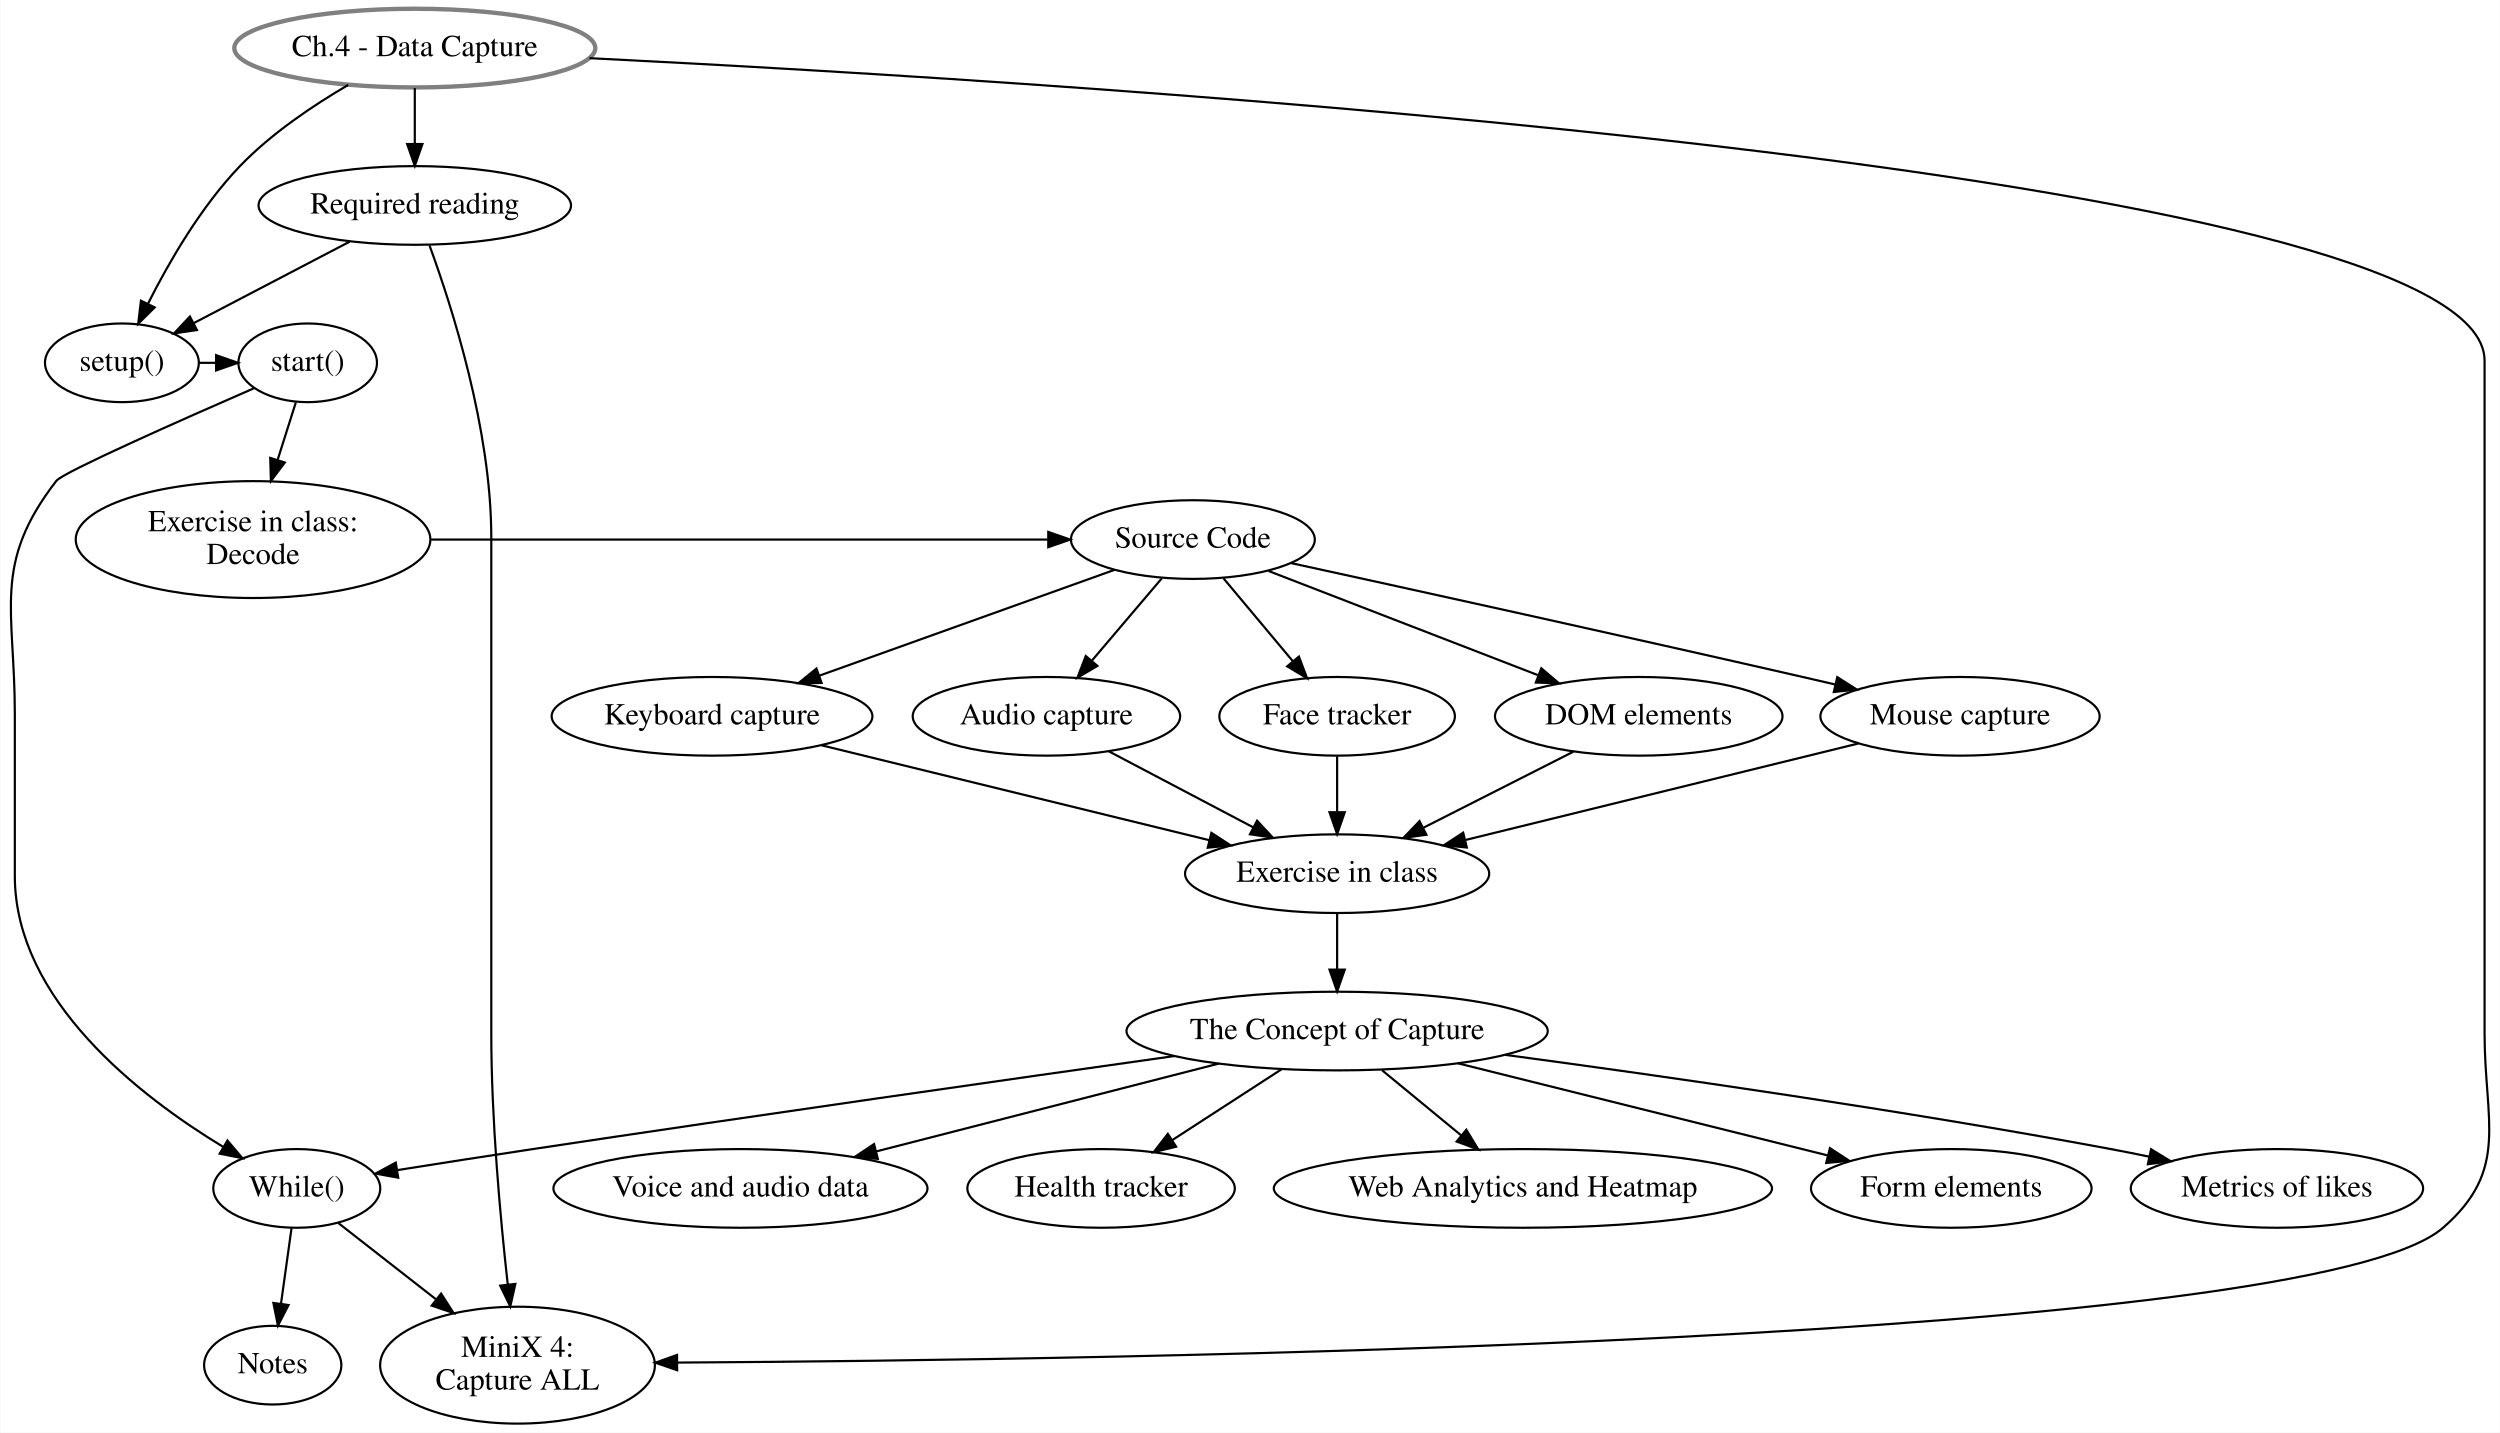
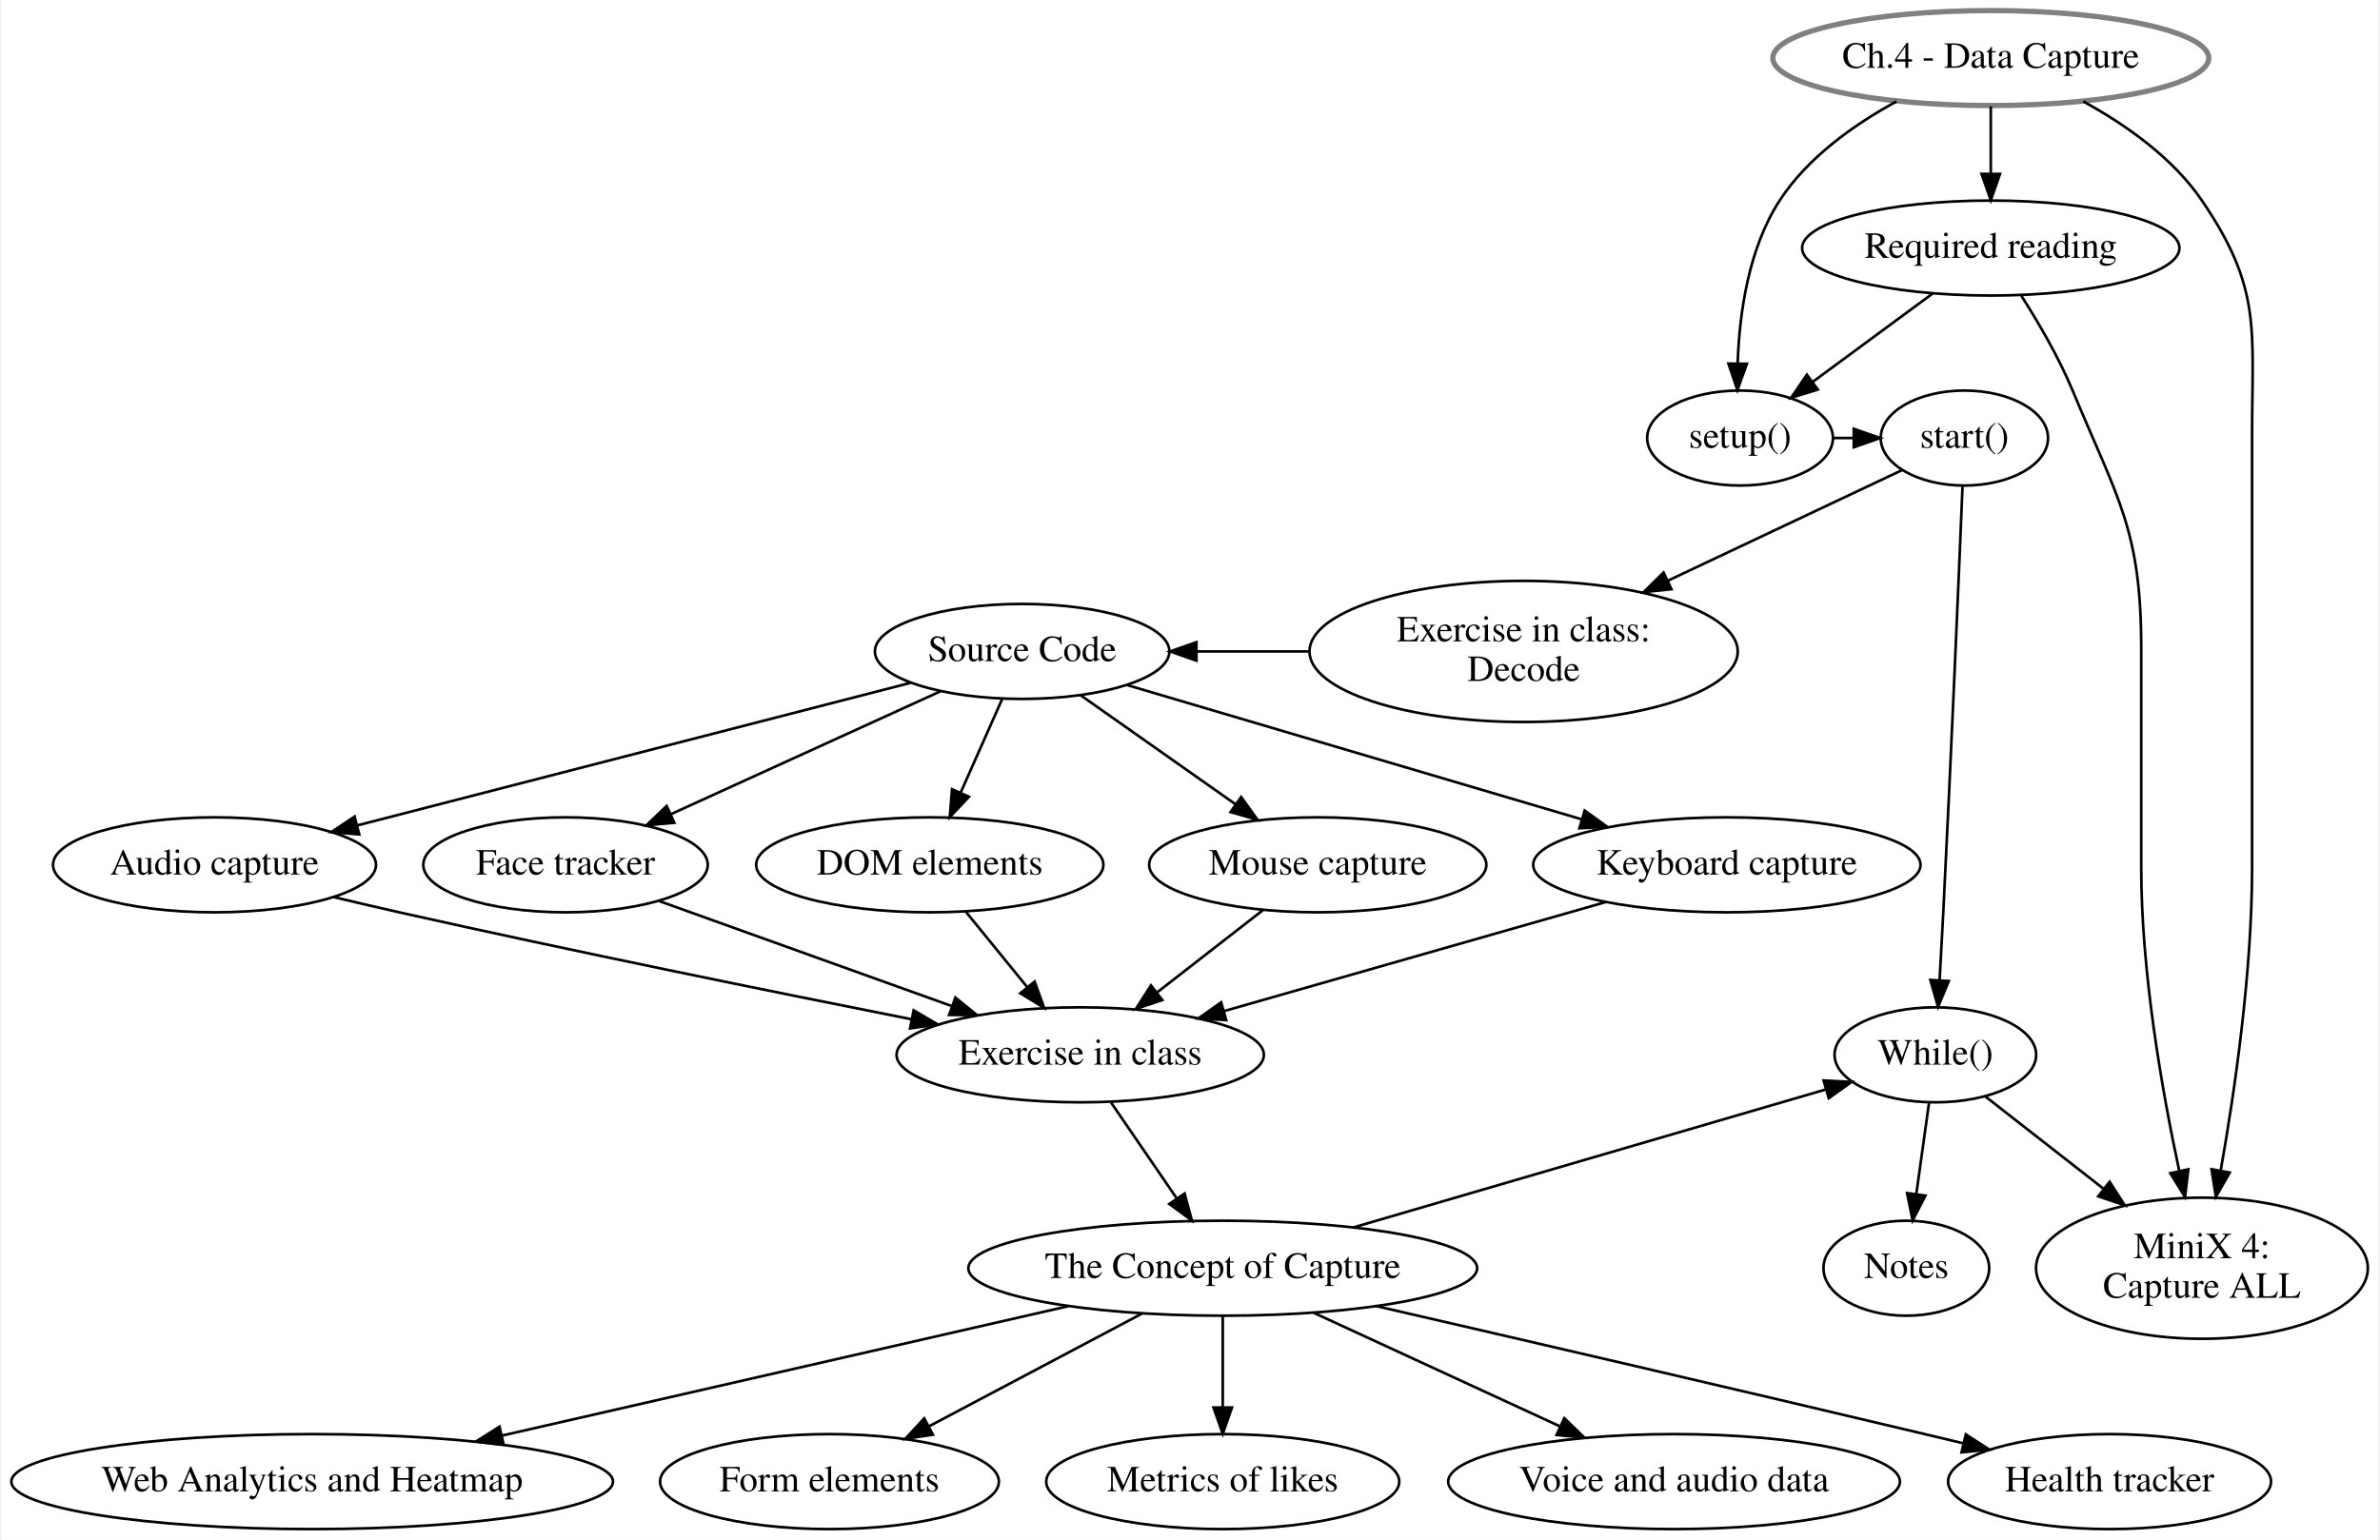
- <svg xmlns="http://www.w3.org/2000/svg" width="1143pt" height="655pt" viewBox="0.00 0.00 1143.50 655.48">
-   <g id="graph0" class="graph" transform="scale(1 1) rotate(0) translate(4 651.48)">
-     <polygon fill="white" stroke="none" points="-4,4 -4,-651.48 1139.5,-651.48 1139.5,4 -4,4" />
+ <svg xmlns="http://www.w3.org/2000/svg" width="901pt" height="583pt" viewBox="0.00 0.00 900.67 583.48">
+   <g id="graph0" class="graph" transform="scale(1 1) rotate(0) translate(4 579.48)">
+     <polygon fill="white" stroke="none" points="-4,4 -4,-579.48 896.672,-579.48 896.672,4 -4,4" />
    <g id="node1" class="node">
-       <ellipse fill="none" stroke="grey" stroke-width="2" cx="185.613" cy="-629.48" rx="82.585" ry="18" />
-       <text text-anchor="middle" x="185.613" y="-625.78" font-family="Times,serif" font-size="14.00">Ch.4 - Data Capture</text>
+       <ellipse fill="none" stroke="grey" stroke-width="2" cx="749.74" cy="-557.48" rx="82.585" ry="18" />
+       <text text-anchor="middle" x="749.74" y="-553.78" font-family="Times,serif" font-size="14.00">Ch.4 - Data Capture</text>
    </g>
    <g id="node2" class="node">
-       <ellipse fill="none" stroke="black" cx="51.612" cy="-485.48" rx="35.194" ry="18" />
-       <text text-anchor="middle" x="51.612" y="-481.78" font-family="Times,serif" font-size="14.00">setup()</text>
+       <ellipse fill="none" stroke="black" cx="654.74" cy="-413.48" rx="35.194" ry="18" />
+       <text text-anchor="middle" x="654.74" y="-409.78" font-family="Times,serif" font-size="14.00">setup()</text>
    </g>
    <g id="edge1" class="edge">
-       <path fill="none" stroke="black" d="M155.156,-612.619C139.144,-603.276 119.927,-590.376 105.613,-575.48 87.803,-556.949 73.117,-531.541 63.579,-512.616" />
-       <polygon fill="black" stroke="black" points="66.603,-510.832 59.071,-503.381 60.312,-513.903 66.603,-510.832" />
+       <path fill="none" stroke="black" d="M713.991,-541.028C697.985,-532.299 680.362,-519.824 669.74,-503.48 657.891,-485.249 654.48,-460.632 653.841,-441.909" />
+       <polygon fill="black" stroke="black" points="657.339,-441.625 653.742,-431.659 650.339,-441.693 657.339,-441.625" />
    </g>
    <g id="node19" class="node">
-       <ellipse fill="none" stroke="black" cx="232.613" cy="-26.87" rx="62.865" ry="26.741" />
-       <text text-anchor="middle" x="232.613" y="-30.67" font-family="Times,serif" font-size="14.00">MiniX 4: </text>
-       <text text-anchor="middle" x="232.613" y="-15.67" font-family="Times,serif" font-size="14.00">Capture ALL</text>
+       <ellipse fill="none" stroke="black" cx="829.74" cy="-98.87" rx="62.865" ry="26.741" />
+       <text text-anchor="middle" x="829.74" y="-102.67" font-family="Times,serif" font-size="14.00">MiniX 4: </text>
+       <text text-anchor="middle" x="829.74" y="-87.67" font-family="Times,serif" font-size="14.00">Capture ALL</text>
    </g>
    <g id="edge6" class="edge">
-       <path fill="none" stroke="black" d="M265.537,-624.868C493.846,-613.494 1132.61,-573.864 1132.61,-486.48 1132.61,-486.48 1132.61,-486.48 1132.61,-178.74 1132.61,-138.293 1144.15,-116.267 1113.61,-89.74 1053.24,-37.293 506.183,-29.239 305.764,-28.054" />
-       <polygon fill="black" stroke="black" points="305.648,-24.553 295.629,-27.998 305.609,-31.553 305.648,-24.553" />
+       <path fill="none" stroke="black" d="M784.769,-541.045C800.81,-532.258 818.672,-519.728 829.74,-503.48 852.511,-470.052 848.74,-454.927 848.74,-414.48 848.74,-414.48 848.74,-414.48 848.74,-250.74 848.74,-211.303 842.27,-166.518 836.881,-136.055" />
+       <polygon fill="black" stroke="black" points="840.269,-135.12 835.032,-125.91 833.382,-136.375 840.269,-135.12" />
    </g>
    <g id="node20" class="node">
-       <ellipse fill="none" stroke="black" cx="185.613" cy="-557.48" rx="71.487" ry="18" />
-       <text text-anchor="middle" x="185.613" y="-553.78" font-family="Times,serif" font-size="14.00">Required reading</text>
+       <ellipse fill="none" stroke="black" cx="749.74" cy="-485.48" rx="71.487" ry="18" />
+       <text text-anchor="middle" x="749.74" y="-481.78" font-family="Times,serif" font-size="14.00">Required reading</text>
    </g>
    <g id="edge5" class="edge">
-       <path fill="none" stroke="black" d="M185.613,-611.177C185.613,-603.463 185.613,-594.193 185.613,-585.593" />
-       <polygon fill="black" stroke="black" points="189.113,-585.585 185.613,-575.585 182.113,-585.585 189.113,-585.585" />
+       <path fill="none" stroke="black" d="M749.74,-539.177C749.74,-531.463 749.74,-522.193 749.74,-513.593" />
+       <polygon fill="black" stroke="black" points="753.24,-513.585 749.74,-503.585 746.24,-513.585 753.24,-513.585" />
    </g>
    <g id="node3" class="node">
-       <ellipse fill="none" stroke="black" cx="136.613" cy="-485.48" rx="31.695" ry="18" />
-       <text text-anchor="middle" x="136.613" y="-481.78" font-family="Times,serif" font-size="14.00">start()</text>
+       <ellipse fill="none" stroke="black" cx="739.74" cy="-413.48" rx="31.695" ry="18" />
+       <text text-anchor="middle" x="739.74" y="-409.78" font-family="Times,serif" font-size="14.00">start()</text>
    </g>
    <g id="edge2" class="edge">
-       <path fill="none" stroke="black" d="M86.808,-485.48C89.418,-485.48 92.028,-485.48 94.638,-485.48" />
-       <polygon fill="black" stroke="black" points="94.706,-488.98 104.706,-485.48 94.706,-481.98 94.706,-488.98" />
+       <path fill="none" stroke="black" d="M689.935,-413.48C692.545,-413.48 695.156,-413.48 697.766,-413.48" />
+       <polygon fill="black" stroke="black" points="697.834,-416.98 707.834,-413.48 697.834,-409.98 697.834,-416.98" />
    </g>
    <g id="node4" class="node">
-       <ellipse fill="none" stroke="black" cx="111.613" cy="-404.61" rx="81.135" ry="26.741" />
-       <text text-anchor="middle" x="111.613" y="-408.41" font-family="Times,serif" font-size="14.00">Exercise in class: </text>
-       <text text-anchor="middle" x="111.613" y="-393.41" font-family="Times,serif" font-size="14.00">Decode</text>
+       <ellipse fill="none" stroke="black" cx="572.74" cy="-332.61" rx="81.135" ry="26.741" />
+       <text text-anchor="middle" x="572.74" y="-336.41" font-family="Times,serif" font-size="14.00">Exercise in class: </text>
+       <text text-anchor="middle" x="572.74" y="-321.41" font-family="Times,serif" font-size="14.00">Decode</text>
    </g>
    <g id="edge3" class="edge">
-       <path fill="none" stroke="black" d="M131.188,-467.367C128.741,-459.648 125.755,-450.228 122.86,-441.093" />
-       <polygon fill="black" stroke="black" points="126.141,-439.862 119.783,-431.387 119.469,-441.978 126.141,-439.862" />
+       <path fill="none" stroke="black" d="M716.167,-401.347C693.19,-390.496 657.416,-373.601 627.345,-359.399" />
+       <polygon fill="black" stroke="black" points="628.754,-356.193 618.217,-355.088 625.764,-362.523 628.754,-356.193" />
    </g>
    <g id="node18" class="node">
-       <ellipse fill="none" stroke="black" cx="131.613" cy="-107.74" rx="38.194" ry="18" />
-       <text text-anchor="middle" x="131.613" y="-104.04" font-family="Times,serif" font-size="14.00">While()</text>
+       <ellipse fill="none" stroke="black" cx="728.74" cy="-179.74" rx="38.194" ry="18" />
+       <text text-anchor="middle" x="728.74" y="-176.04" font-family="Times,serif" font-size="14.00">While()</text>
    </g>
    <g id="edge25" class="edge">
-       <path fill="none" stroke="black" d="M112.2,-473.917C79.338,-459.598 24.61,-435.363 21.613,-431.48 -7.838,-393.342 2.613,-372.926 2.613,-324.74 2.613,-324.74 2.613,-324.74 2.613,-250.74 2.613,-194.004 59.729,-149.901 97.951,-126.739" />
-       <polygon fill="black" stroke="black" points="99.89,-129.659 106.74,-121.576 96.345,-123.623 99.89,-129.659" />
+       <path fill="none" stroke="black" d="M739.046,-395.472C737.734,-363.695 734.751,-293.148 731.74,-233.74 731.318,-225.42 730.82,-216.368 730.353,-208.138" />
+       <polygon fill="black" stroke="black" points="733.834,-207.705 729.764,-197.923 726.845,-208.108 733.834,-207.705" />
    </g>
    <g id="node5" class="node">
-       <ellipse fill="none" stroke="black" cx="541.613" cy="-404.61" rx="55.79" ry="18" />
-       <text text-anchor="middle" x="541.613" y="-400.91" font-family="Times,serif" font-size="14.00">Source Code</text>
+       <ellipse fill="none" stroke="black" cx="382.74" cy="-332.61" rx="55.79" ry="18" />
+       <text text-anchor="middle" x="382.74" y="-328.91" font-family="Times,serif" font-size="14.00">Source Code</text>
    </g>
    <g id="edge4" class="edge">
-       <path fill="none" stroke="black" d="M193.077,-404.61C287.109,-404.61 381.141,-404.61 475.173,-404.61" />
-       <polygon fill="black" stroke="black" points="475.452,-408.11 485.452,-404.61 475.452,-401.11 475.452,-408.11" />
+       <path fill="none" stroke="black" d="M491.367,-332.61C477.26,-332.61 463.153,-332.61 449.047,-332.61" />
+       <polygon fill="black" stroke="black" points="448.775,-329.11 438.775,-332.61 448.775,-336.11 448.775,-329.11" />
    </g>
    <g id="node6" class="node">
-       <ellipse fill="none" stroke="black" cx="745.613" cy="-323.74" rx="65.789" ry="18" />
-       <text text-anchor="middle" x="745.613" y="-320.04" font-family="Times,serif" font-size="14.00">DOM elements</text>
+       <ellipse fill="none" stroke="black" cx="347.74" cy="-251.74" rx="65.789" ry="18" />
+       <text text-anchor="middle" x="347.74" y="-248.04" font-family="Times,serif" font-size="14.00">DOM elements</text>
    </g>
    <g id="edge9" class="edge">
-       <path fill="none" stroke="black" d="M576.218,-390.231C610.132,-377.119 662.038,-357.051 699.454,-342.586" />
-       <polygon fill="black" stroke="black" points="701.049,-345.722 709.114,-338.851 698.524,-339.193 701.049,-345.722" />
+       <path fill="none" stroke="black" d="M375.145,-314.497C370.559,-304.161 364.619,-290.776 359.442,-279.11" />
+       <polygon fill="black" stroke="black" points="362.575,-277.541 355.32,-269.82 356.177,-280.38 362.575,-277.541" />
    </g>
    <g id="node7" class="node">
-       <ellipse fill="none" stroke="black" cx="892.613" cy="-323.74" rx="63.889" ry="18" />
-       <text text-anchor="middle" x="892.613" y="-320.04" font-family="Times,serif" font-size="14.00">Mouse capture</text>
+       <ellipse fill="none" stroke="black" cx="494.74" cy="-251.74" rx="63.889" ry="18" />
+       <text text-anchor="middle" x="494.74" y="-248.04" font-family="Times,serif" font-size="14.00">Mouse capture</text>
    </g>
    <g id="edge10" class="edge">
-       <path fill="none" stroke="black" d="M586.594,-393.833C641.774,-381.793 738.153,-360.617 820.613,-341.74 825.495,-340.622 830.561,-339.451 835.641,-338.267" />
-       <polygon fill="black" stroke="black" points="836.444,-341.674 845.384,-335.989 834.85,-334.858 836.444,-341.674" />
+       <path fill="none" stroke="black" d="M404.868,-316.028C421.674,-304.193 445,-287.767 463.676,-274.615" />
+       <polygon fill="black" stroke="black" points="465.728,-277.451 471.889,-268.831 461.698,-271.727 465.728,-277.451" />
    </g>
    <g id="node8" class="node">
-       <ellipse fill="none" stroke="black" cx="321.613" cy="-323.74" rx="73.387" ry="18" />
-       <text text-anchor="middle" x="321.613" y="-320.04" font-family="Times,serif" font-size="14.00">Keyboard capture</text>
+       <ellipse fill="none" stroke="black" cx="649.74" cy="-251.74" rx="73.387" ry="18" />
+       <text text-anchor="middle" x="649.74" y="-248.04" font-family="Times,serif" font-size="14.00">Keyboard capture</text>
    </g>
    <g id="edge11" class="edge">
-       <path fill="none" stroke="black" d="M505.776,-390.763C469.029,-377.589 411.614,-357.006 370.664,-342.325" />
-       <polygon fill="black" stroke="black" points="371.747,-338.995 361.153,-338.915 369.385,-345.585 371.747,-338.995" />
+       <path fill="none" stroke="black" d="M422.424,-319.888C468.143,-306.383 543.544,-284.11 594.863,-268.95" />
+       <polygon fill="black" stroke="black" points="595.872,-272.302 604.471,-266.112 593.889,-265.589 595.872,-272.302" />
    </g>
    <g id="node9" class="node">
-       <ellipse fill="none" stroke="black" cx="474.613" cy="-323.74" rx="61.189" ry="18" />
-       <text text-anchor="middle" x="474.613" y="-320.04" font-family="Times,serif" font-size="14.00">Audio capture</text>
+       <ellipse fill="none" stroke="black" cx="76.74" cy="-251.74" rx="61.189" ry="18" />
+       <text text-anchor="middle" x="76.74" y="-248.04" font-family="Times,serif" font-size="14.00">Audio capture</text>
    </g>
    <g id="edge12" class="edge">
-       <path fill="none" stroke="black" d="M527.404,-386.884C518.076,-375.904 505.723,-361.362 495.311,-349.106" />
-       <polygon fill="black" stroke="black" points="497.943,-346.798 488.801,-341.442 492.608,-351.33 497.943,-346.798" />
+       <path fill="none" stroke="black" d="M340.513,-320.726C285.958,-306.665 190.903,-282.165 131.033,-266.734" />
+       <polygon fill="black" stroke="black" points="131.567,-263.257 121.01,-264.151 129.82,-270.036 131.567,-263.257" />
    </g>
    <g id="node10" class="node">
-       <ellipse fill="none" stroke="black" cx="607.613" cy="-323.74" rx="53.891" ry="18" />
-       <text text-anchor="middle" x="607.613" y="-320.04" font-family="Times,serif" font-size="14.00">Face tracker</text>
+       <ellipse fill="none" stroke="black" cx="209.74" cy="-251.74" rx="53.891" ry="18" />
+       <text text-anchor="middle" x="209.74" y="-248.04" font-family="Times,serif" font-size="14.00">Face tracker</text>
    </g>
    <g id="edge13" class="edge">
-       <path fill="none" stroke="black" d="M555.609,-386.884C564.859,-375.83 577.131,-361.166 587.43,-348.858" />
-       <polygon fill="black" stroke="black" points="590.129,-351.087 593.862,-341.172 584.76,-346.595 590.129,-351.087" />
+       <path fill="none" stroke="black" d="M351.811,-317.51C323.274,-304.5 280.743,-285.11 249.654,-270.937" />
+       <polygon fill="black" stroke="black" points="250.952,-267.682 240.401,-266.718 248.048,-274.051 250.952,-267.682" />
    </g>
    <g id="node11" class="node">
-       <ellipse fill="none" stroke="black" cx="607.613" cy="-251.74" rx="69.588" ry="18" />
-       <text text-anchor="middle" x="607.613" y="-248.04" font-family="Times,serif" font-size="14.00">Exercise in class</text>
+       <ellipse fill="none" stroke="black" cx="404.74" cy="-179.74" rx="69.588" ry="18" />
+       <text text-anchor="middle" x="404.74" y="-176.04" font-family="Times,serif" font-size="14.00">Exercise in class</text>
    </g>
    <g id="edge14" class="edge">
-       <path fill="none" stroke="black" d="M715.669,-307.551C695.553,-297.348 668.835,-283.795 647,-272.719" />
-       <polygon fill="black" stroke="black" points="648.476,-269.544 637.975,-268.141 645.31,-275.786 648.476,-269.544" />
+       <path fill="none" stroke="black" d="M361.538,-233.795C368.469,-225.283 376.999,-214.808 384.642,-205.422" />
+       <polygon fill="black" stroke="black" points="387.469,-207.494 391.069,-197.529 382.041,-203.073 387.469,-207.494" />
    </g>
    <g id="edge15" class="edge">
-       <path fill="none" stroke="black" d="M846.188,-311.338C797.14,-299.291 719.668,-280.263 666.39,-267.177" />
-       <polygon fill="black" stroke="black" points="666.951,-263.71 656.405,-264.724 665.281,-270.508 666.951,-263.71" />
+       <path fill="none" stroke="black" d="M473.866,-234.505C462.024,-225.294 447.017,-213.623 434.015,-203.509" />
+       <polygon fill="black" stroke="black" points="435.855,-200.507 425.812,-197.13 431.557,-206.032 435.855,-200.507" />
    </g>
    <g id="edge16" class="edge">
-       <path fill="none" stroke="black" d="M371.757,-310.467C421.273,-298.348 496.956,-279.824 549.17,-267.044" />
-       <polygon fill="black" stroke="black" points="550.078,-270.425 558.959,-264.648 548.414,-263.626 550.078,-270.425" />
+       <path fill="none" stroke="black" d="M603.945,-237.656C562.956,-225.945 502.796,-208.756 459.322,-196.335" />
+       <polygon fill="black" stroke="black" points="460.06,-192.906 449.484,-193.524 458.137,-199.637 460.06,-192.906" />
    </g>
    <g id="edge17" class="edge">
-       <path fill="none" stroke="black" d="M503.144,-307.723C522.426,-297.575 548.112,-284.056 569.189,-272.963" />
-       <polygon fill="black" stroke="black" points="570.989,-275.971 578.208,-268.216 567.728,-269.777 570.989,-275.971" />
+       <path fill="none" stroke="black" d="M121.871,-239.53C130.132,-237.549 138.686,-235.545 146.74,-233.74 212.625,-218.977 288.338,-203.613 340.624,-193.251" />
+       <polygon fill="black" stroke="black" points="341.627,-196.621 350.759,-191.247 340.27,-189.754 341.627,-196.621" />
    </g>
    <g id="edge18" class="edge">
-       <path fill="none" stroke="black" d="M607.613,-305.437C607.613,-297.723 607.613,-288.453 607.613,-279.853" />
-       <polygon fill="black" stroke="black" points="611.113,-279.844 607.613,-269.844 604.113,-279.844 611.113,-279.844" />
+       <path fill="none" stroke="black" d="M245.053,-238.064C276.153,-226.9 321.74,-210.535 356.253,-198.146" />
+       <polygon fill="black" stroke="black" points="357.443,-201.437 365.672,-194.764 355.078,-194.849 357.443,-201.437" />
    </g>
    <g id="node12" class="node">
-       <ellipse fill="none" stroke="black" cx="607.613" cy="-179.74" rx="96.383" ry="18" />
-       <text text-anchor="middle" x="607.613" y="-176.04" font-family="Times,serif" font-size="14.00">The Concept of Capture</text>
+       <ellipse fill="none" stroke="black" cx="458.74" cy="-98.87" rx="96.383" ry="18" />
+       <text text-anchor="middle" x="458.74" y="-95.17" font-family="Times,serif" font-size="14.00">The Concept of Capture</text>
    </g>
    <g id="edge19" class="edge">
-       <path fill="none" stroke="black" d="M607.613,-233.437C607.613,-225.723 607.613,-216.453 607.613,-207.853" />
-       <polygon fill="black" stroke="black" points="611.113,-207.844 607.613,-197.844 604.113,-207.844 611.113,-207.844" />
+       <path fill="none" stroke="black" d="M416.457,-161.626C423.675,-151.085 433.065,-137.369 441.163,-125.542" />
+       <polygon fill="black" stroke="black" points="444.284,-127.179 447.046,-116.95 438.508,-123.224 444.284,-127.179" />
    </g>
    <g id="node13" class="node">
-       <ellipse fill="none" stroke="black" cx="692.613" cy="-107.74" rx="113.98" ry="18" />
-       <text text-anchor="middle" x="692.613" y="-104.04" font-family="Times,serif" font-size="14.00">Web Analytics and Heatmap</text>
+       <ellipse fill="none" stroke="black" cx="113.74" cy="-18" rx="113.98" ry="18" />
+       <text text-anchor="middle" x="113.74" y="-14.3" font-family="Times,serif" font-size="14.00">Web Analytics and Heatmap</text>
    </g>
    <g id="edge20" class="edge">
-       <path fill="none" stroke="black" d="M628.189,-161.795C639.047,-152.853 652.535,-141.745 664.359,-132.008" />
-       <polygon fill="black" stroke="black" points="666.732,-134.588 672.226,-125.529 662.282,-129.184 666.732,-134.588" />
+       <path fill="none" stroke="black" d="M400.215,-84.491C340.999,-70.954 249.349,-50.002 185.722,-35.456" />
+       <polygon fill="black" stroke="black" points="186.288,-31.995 175.76,-33.178 184.728,-38.819 186.288,-31.995" />
    </g>
    <g id="node14" class="node">
-       <ellipse fill="none" stroke="black" cx="888.613" cy="-107.74" rx="64.189" ry="18" />
-       <text text-anchor="middle" x="888.613" y="-104.04" font-family="Times,serif" font-size="14.00">Form elements</text>
+       <ellipse fill="none" stroke="black" cx="309.74" cy="-18" rx="64.189" ry="18" />
+       <text text-anchor="middle" x="309.74" y="-14.3" font-family="Times,serif" font-size="14.00">Form elements</text>
    </g>
    <g id="edge21" class="edge">
-       <path fill="none" stroke="black" d="M662.794,-164.994C711.691,-152.813 782.776,-135.105 832.077,-122.824" />
-       <polygon fill="black" stroke="black" points="833.085,-126.18 841.942,-120.366 831.392,-119.387 833.085,-126.18" />
+       <path fill="none" stroke="black" d="M428.228,-81.719C404.797,-69.317 372.322,-52.127 347.295,-38.879" />
+       <polygon fill="black" stroke="black" points="348.917,-35.778 338.442,-34.193 345.642,-41.964 348.917,-35.778" />
    </g>
    <g id="node15" class="node">
-       <ellipse fill="none" stroke="black" cx="1037.61" cy="-107.74" rx="66.888" ry="18" />
-       <text text-anchor="middle" x="1037.61" y="-104.04" font-family="Times,serif" font-size="14.00">Metrics of likes</text>
+       <ellipse fill="none" stroke="black" cx="458.74" cy="-18" rx="66.888" ry="18" />
+       <text text-anchor="middle" x="458.74" y="-14.3" font-family="Times,serif" font-size="14.00">Metrics of likes</text>
    </g>
    <g id="edge22" class="edge">
-       <path fill="none" stroke="black" d="M684.528,-168.838C756.414,-159.202 866.617,-143.452 961.613,-125.74 967.317,-124.676 973.246,-123.491 979.162,-122.256" />
-       <polygon fill="black" stroke="black" points="980.018,-125.652 989.067,-120.141 978.556,-118.807 980.018,-125.652" />
+       <path fill="none" stroke="black" d="M458.74,-80.756C458.74,-70.731 458.74,-57.836 458.74,-46.425" />
+       <polygon fill="black" stroke="black" points="462.24,-46.08 458.74,-36.08 455.24,-46.08 462.24,-46.08" />
    </g>
    <g id="node16" class="node">
-       <ellipse fill="none" stroke="black" cx="334.613" cy="-107.74" rx="85.585" ry="18" />
-       <text text-anchor="middle" x="334.613" y="-104.04" font-family="Times,serif" font-size="14.00">Voice and audio data</text>
+       <ellipse fill="none" stroke="black" cx="629.74" cy="-18" rx="85.585" ry="18" />
+       <text text-anchor="middle" x="629.74" y="-14.3" font-family="Times,serif" font-size="14.00">Voice and audio data</text>
    </g>
    <g id="edge23" class="edge">
-       <path fill="none" stroke="black" d="M553.35,-164.827C508.202,-153.25 443.916,-136.767 396.718,-124.665" />
-       <polygon fill="black" stroke="black" points="397.474,-121.245 386.918,-122.152 395.736,-128.026 397.474,-121.245" />
+       <path fill="none" stroke="black" d="M493.344,-81.909C520.174,-69.535 557.517,-52.311 586.347,-39.014" />
+       <polygon fill="black" stroke="black" points="588.156,-42.034 595.771,-34.668 585.224,-35.678 588.156,-42.034" />
    </g>
    <g id="node17" class="node">
-       <ellipse fill="none" stroke="black" cx="499.613" cy="-107.74" rx="61.189" ry="18" />
-       <text text-anchor="middle" x="499.613" y="-104.04" font-family="Times,serif" font-size="14.00">Health tracker</text>
+       <ellipse fill="none" stroke="black" cx="794.74" cy="-18" rx="61.189" ry="18" />
+       <text text-anchor="middle" x="794.74" y="-14.3" font-family="Times,serif" font-size="14.00">Health tracker</text>
    </g>
    <g id="edge24" class="edge">
-       <path fill="none" stroke="black" d="M582.291,-162.328C567.351,-152.645 548.286,-140.288 532.229,-129.88" />
-       <polygon fill="black" stroke="black" points="533.958,-126.83 523.663,-124.328 530.151,-132.704 533.958,-126.83" />
+       <path fill="none" stroke="black" d="M516.895,-84.515C570.81,-72.092 653.242,-52.996 724.74,-36 729.436,-34.884 734.306,-33.718 739.193,-32.542" />
+       <polygon fill="black" stroke="black" points="740.294,-35.877 749.194,-30.129 738.652,-29.072 740.294,-35.877" />
    </g>
    <g id="edge26" class="edge">
-       <path fill="none" stroke="black" d="M533.211,-168.316C458.847,-157.828 341.258,-141.059 239.613,-125.74 219.248,-122.671 196.746,-119.15 177.576,-116.111" />
-       <polygon fill="black" stroke="black" points="178.02,-112.638 167.594,-114.525 176.921,-119.551 178.02,-112.638" />
+       <path fill="none" stroke="black" d="M508.219,-114.323C559.567,-129.323 638.976,-152.519 687.182,-166.601" />
+       <polygon fill="black" stroke="black" points="686.393,-170.016 696.974,-169.461 688.356,-163.297 686.393,-170.016" />
    </g>
    <g id="edge28" class="edge">
-       <path fill="none" stroke="black" d="M150.61,-91.905C163.146,-82.116 179.993,-68.96 195.157,-57.119" />
-       <polygon fill="black" stroke="black" points="197.642,-59.619 203.369,-50.706 193.334,-54.102 197.642,-59.619" />
+       <path fill="none" stroke="black" d="M747.737,-163.905C760.273,-154.116 777.121,-140.96 792.284,-129.119" />
+       <polygon fill="black" stroke="black" points="794.769,-131.619 800.497,-122.706 790.461,-126.102 794.769,-131.619" />
    </g>
    <g id="node21" class="node">
-       <ellipse fill="none" stroke="black" cx="120.613" cy="-26.87" rx="31.396" ry="18" />
-       <text text-anchor="middle" x="120.613" y="-23.17" font-family="Times,serif" font-size="14.00">Notes</text>
+       <ellipse fill="none" stroke="black" cx="717.74" cy="-98.87" rx="31.396" ry="18" />
+       <text text-anchor="middle" x="717.74" y="-95.17" font-family="Times,serif" font-size="14.00">Notes</text>
    </g>
    <g id="edge27" class="edge">
-       <path fill="none" stroke="black" d="M129.226,-89.626C127.813,-79.498 125.992,-66.44 124.388,-54.942" />
-       <polygon fill="black" stroke="black" points="127.843,-54.371 122.995,-44.95 120.91,-55.338 127.843,-54.371" />
+       <path fill="none" stroke="black" d="M726.353,-161.626C724.94,-151.498 723.119,-138.44 721.516,-126.942" />
+       <polygon fill="black" stroke="black" points="724.97,-126.371 720.122,-116.95 718.037,-127.338 724.97,-126.371" />
    </g>
    <g id="edge8" class="edge">
-       <path fill="none" stroke="black" d="M155.874,-540.945C134.689,-529.878 106.217,-515.005 84.38,-503.598" />
-       <polygon fill="black" stroke="black" points="85.952,-500.47 75.468,-498.942 82.711,-506.674 85.952,-500.47" />
+       <path fill="none" stroke="black" d="M727.706,-468.245C714.144,-458.251 696.648,-445.36 682.189,-434.706" />
+       <polygon fill="black" stroke="black" points="684.206,-431.844 674.079,-428.73 680.053,-437.48 684.206,-431.844" />
    </g>
    <g id="edge7" class="edge">
-       <path fill="none" stroke="black" d="M192.361,-539.131C202.531,-511.379 220.613,-455.085 220.613,-405.61 220.613,-405.61 220.613,-405.61 220.613,-178.74 220.613,-139.371 224.723,-94.404 228.133,-63.878" />
-       <polygon fill="black" stroke="black" points="231.636,-64.05 229.302,-53.716 224.682,-63.25 231.636,-64.05" />
+       <path fill="none" stroke="black" d="M761.307,-467.428C767.746,-457.327 775.496,-444.077 780.74,-431.48 798.036,-389.93 806.74,-378.617 806.74,-333.61 806.74,-333.61 806.74,-333.61 806.74,-250.74 806.74,-211.16 814.572,-166.398 821.095,-135.981" />
+       <polygon fill="black" stroke="black" points="824.593,-136.372 823.333,-125.852 817.758,-134.861 824.593,-136.372" />
    </g>
  </g>
</svg>
